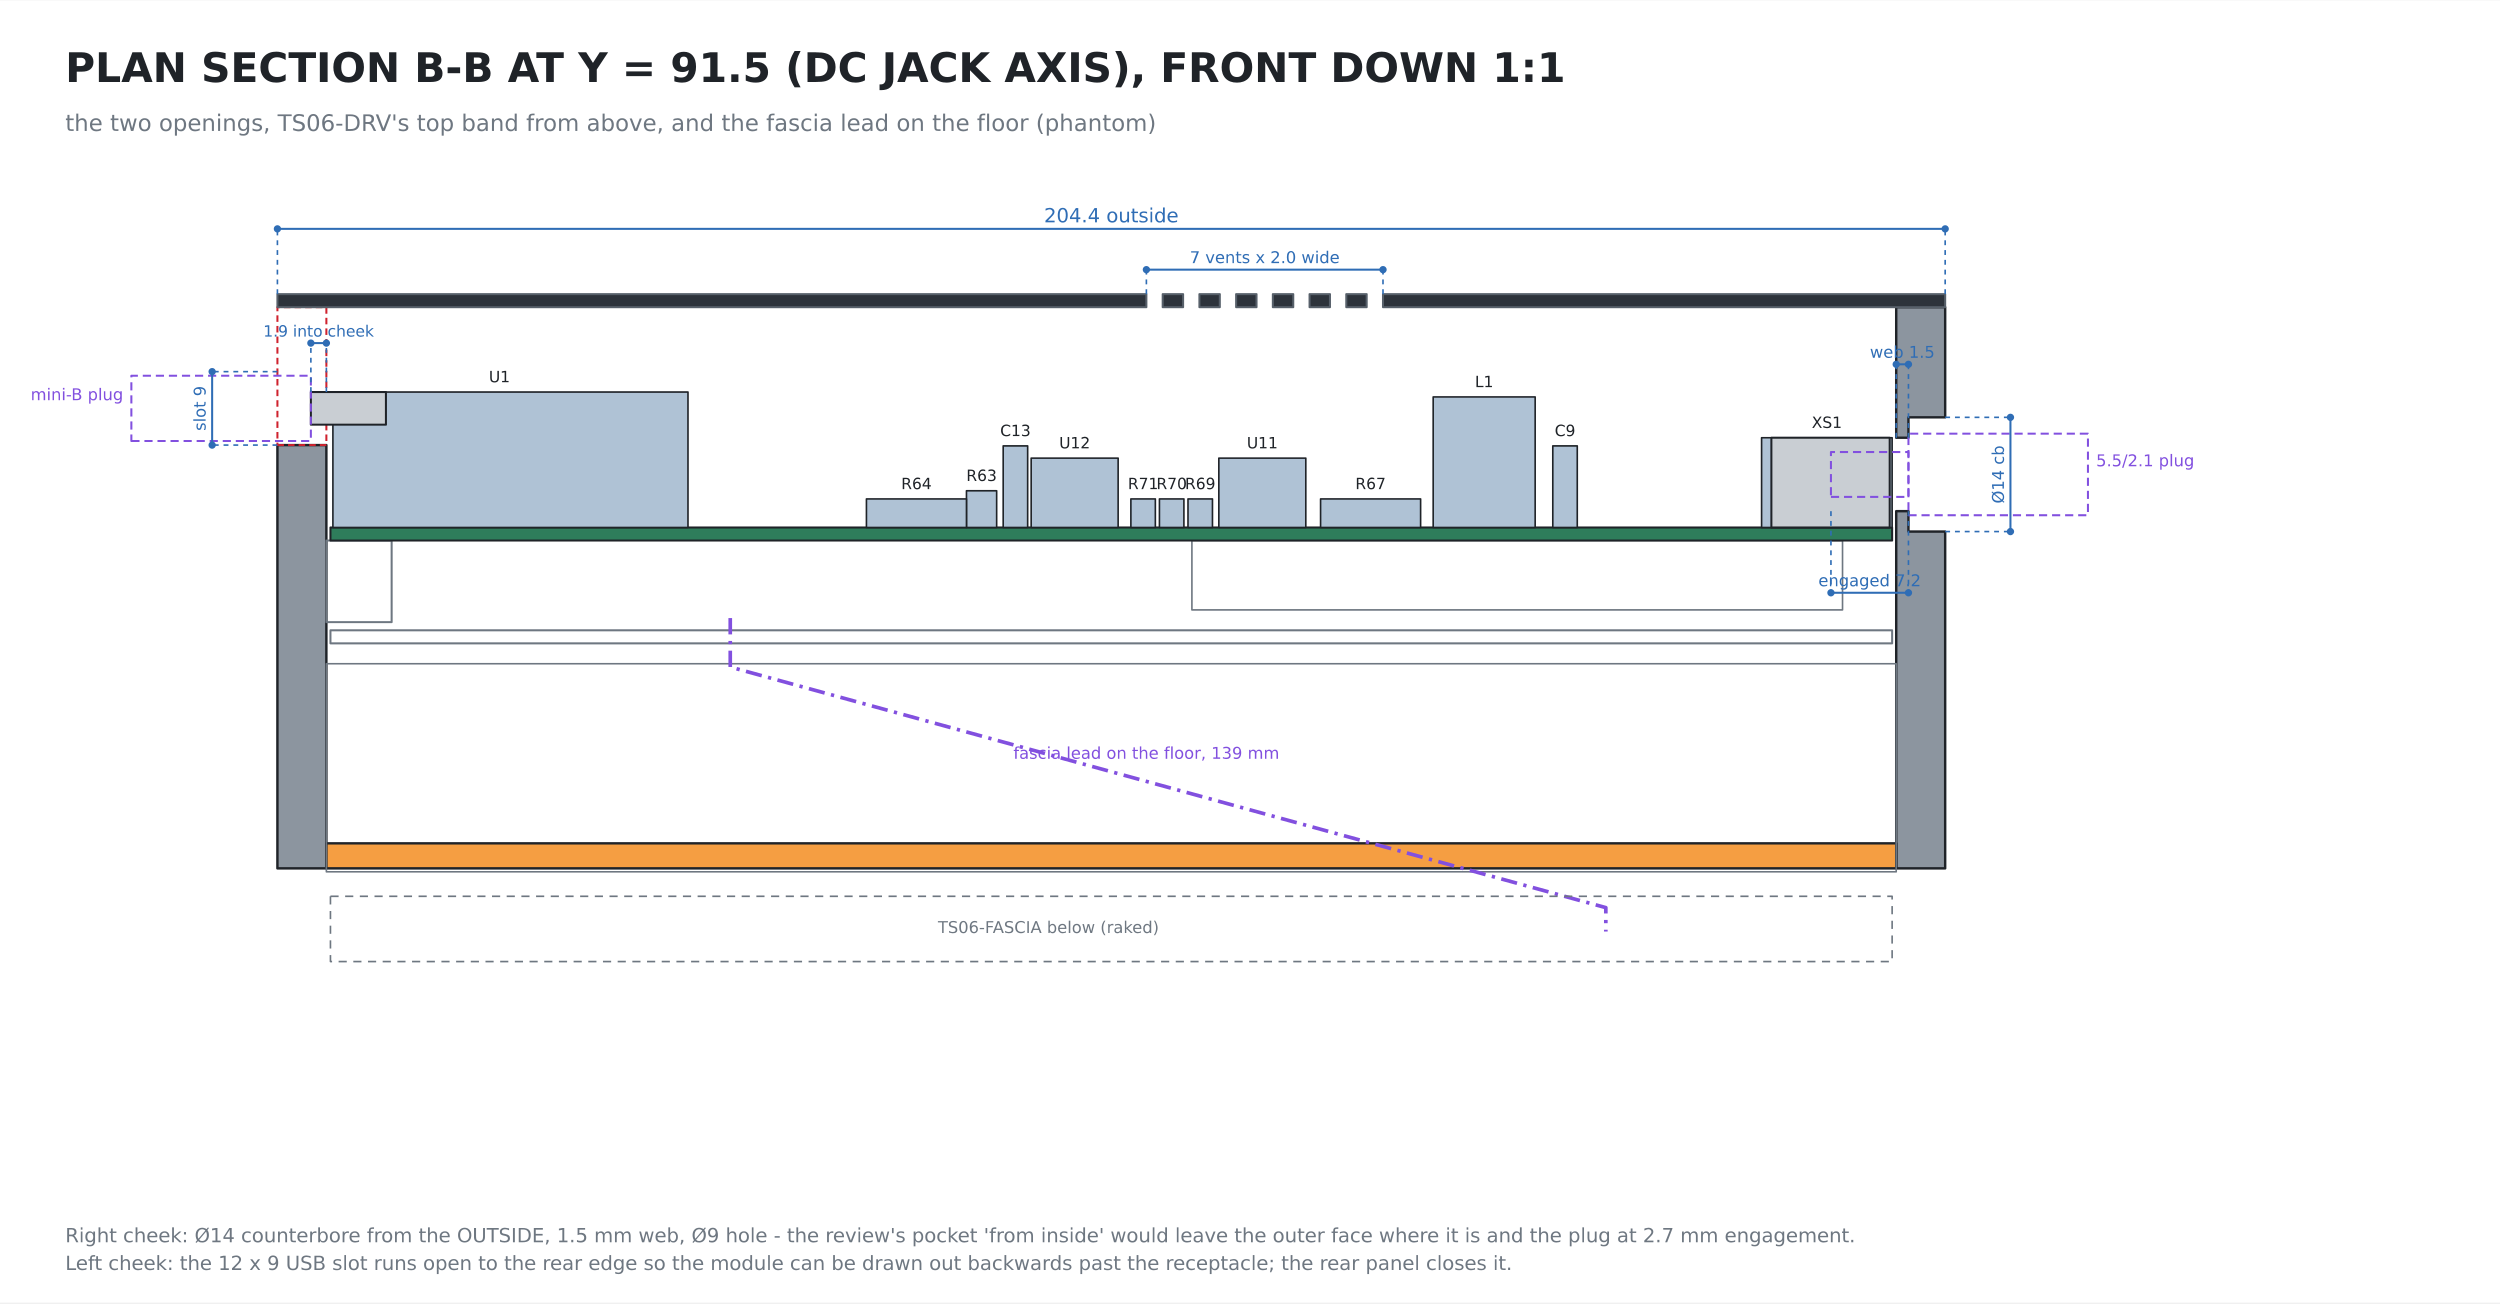
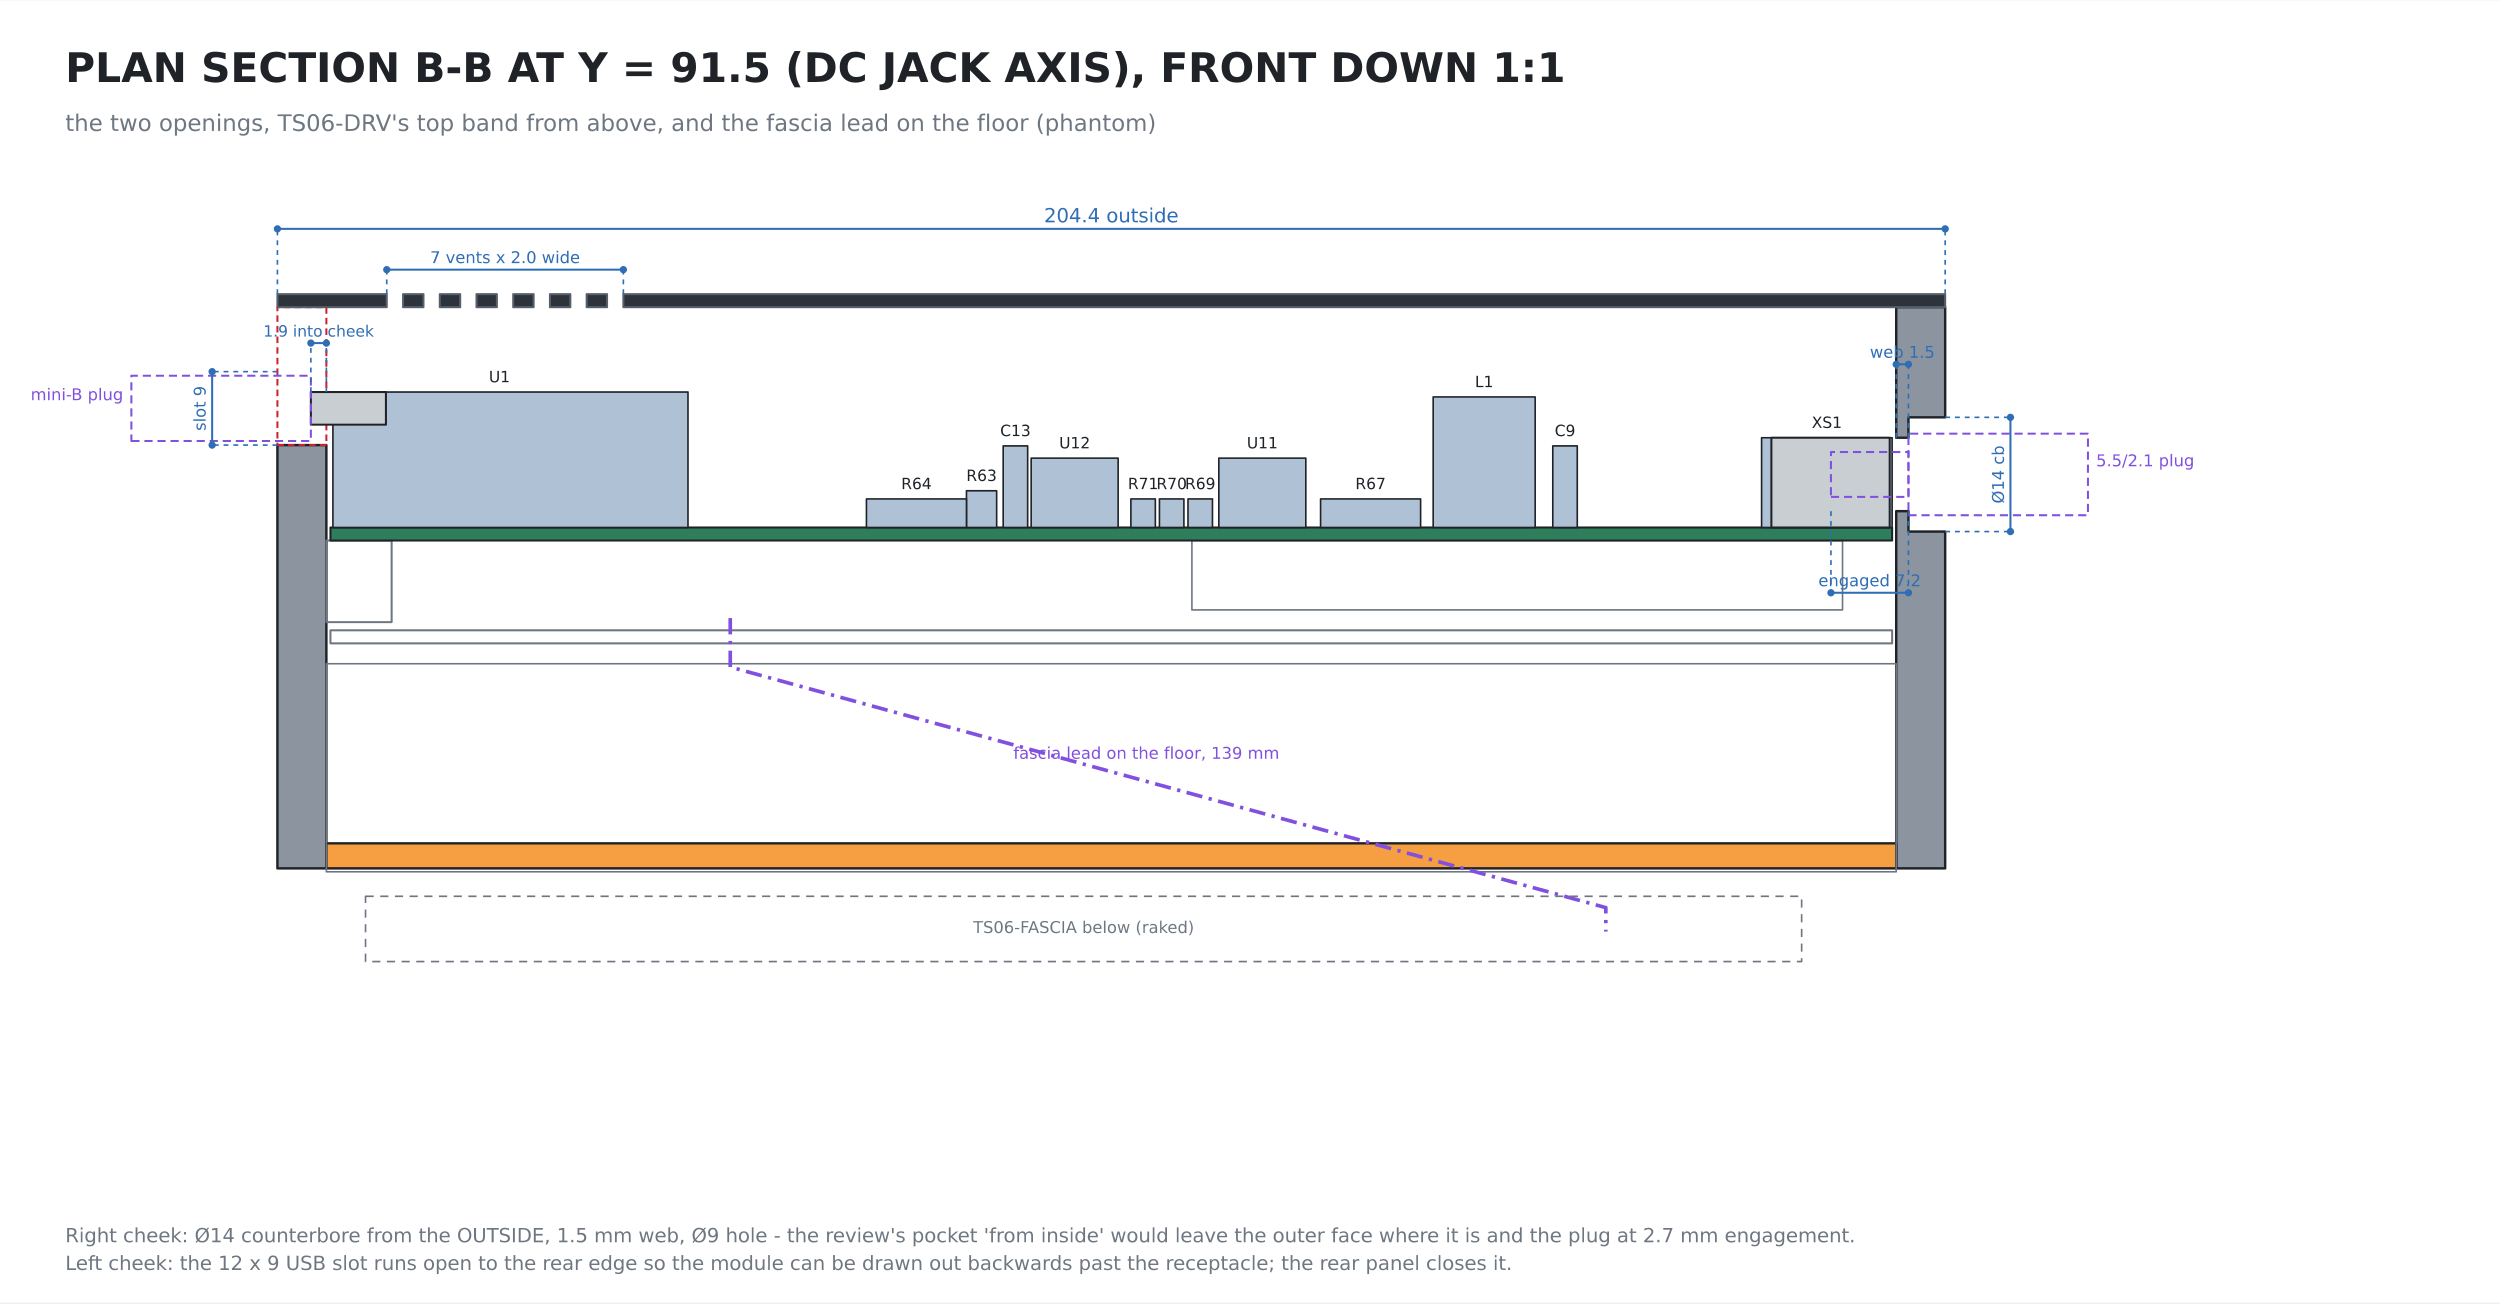
<svg xmlns="http://www.w3.org/2000/svg" viewBox="0 0 306.4 159.6" width="1226" height="639">
  <rect x="0" y="0" width="306.4" height="159.6" fill="#FFFFFF" />
  <text x="8" y="10" font-family="DejaVu Sans, Arial, Helvetica, sans-serif" font-size="5" font-weight="700" fill="#1F2328">PLAN SECTION B-B AT Y = 91.5 (DC JACK AXIS), FRONT DOWN  1:1</text>
  <text x="8" y="16" font-family="DejaVu Sans, Arial, Helvetica, sans-serif" font-size="2.8" fill="#6E7781">the two openings, TS06-DRV's top band from above, and the fascia lead on the floor (phantom)</text>
  <polygon points="34.00,106.38 40.00,106.38 40.00,54.50 34.00,54.50" fill="#8C959F" stroke="#1F2328" stroke-width="0.30" stroke-linejoin="round" />
  <polygon points="34.00,54.50 40.00,54.50 40.00,37.60 34.00,37.60" fill="none" stroke="#CF222E" stroke-width="0.25" stroke-linejoin="round" stroke-dasharray="0.8 0.5" />
  <polygon points="232.40,106.38 238.40,106.38 238.40,65.10 233.90,65.10 233.90,62.60 232.40,62.60" fill="#8C959F" stroke="#1F2328" stroke-width="0.30" stroke-linejoin="round" />
  <polygon points="232.40,53.60 233.90,53.60 233.90,51.10 238.40,51.10 238.40,37.60 232.40,37.60" fill="#8C959F" stroke="#1F2328" stroke-width="0.30" stroke-linejoin="round" />
  <polygon points="40.00,106.38 232.40,106.38 232.40,103.31 40.00,103.31" fill="#F59E42" stroke="#1F2328" stroke-width="0.30" stroke-linejoin="round" />
-   <polygon points="34.00,37.60 140.50,37.60 140.50,36.00 34.00,36.00" fill="#2D333B" stroke="#57606A" stroke-width="0.25" stroke-linejoin="round" />
-   <polygon points="142.50,37.60 145.00,37.60 145.00,36.00 142.50,36.00" fill="#2D333B" stroke="#57606A" stroke-width="0.25" stroke-linejoin="round" />
-   <polygon points="147.00,37.60 149.50,37.60 149.50,36.00 147.00,36.00" fill="#2D333B" stroke="#57606A" stroke-width="0.25" stroke-linejoin="round" />
-   <polygon points="151.50,37.60 154.00,37.60 154.00,36.00 151.50,36.00" fill="#2D333B" stroke="#57606A" stroke-width="0.25" stroke-linejoin="round" />
-   <polygon points="156.00,37.60 158.50,37.60 158.50,36.00 156.00,36.00" fill="#2D333B" stroke="#57606A" stroke-width="0.25" stroke-linejoin="round" />
-   <polygon points="160.50,37.60 163.00,37.60 163.00,36.00 160.50,36.00" fill="#2D333B" stroke="#57606A" stroke-width="0.25" stroke-linejoin="round" />
-   <polygon points="165.00,37.60 167.50,37.60 167.50,36.00 165.00,36.00" fill="#2D333B" stroke="#57606A" stroke-width="0.25" stroke-linejoin="round" />
-   <polygon points="169.50,37.60 238.40,37.60 238.40,36.00 169.50,36.00" fill="#2D333B" stroke="#57606A" stroke-width="0.25" stroke-linejoin="round" />
+   <polygon points="34.00,37.60 47.40,37.60 47.40,36.00 34.00,36.00" fill="#2D333B" stroke="#57606A" stroke-width="0.25" stroke-linejoin="round" />
+   <polygon points="49.40,37.60 51.90,37.60 51.90,36.00 49.40,36.00" fill="#2D333B" stroke="#57606A" stroke-width="0.25" stroke-linejoin="round" />
+   <polygon points="53.90,37.60 56.40,37.60 56.40,36.00 53.90,36.00" fill="#2D333B" stroke="#57606A" stroke-width="0.25" stroke-linejoin="round" />
+   <polygon points="58.40,37.60 60.90,37.60 60.90,36.00 58.40,36.00" fill="#2D333B" stroke="#57606A" stroke-width="0.25" stroke-linejoin="round" />
+   <polygon points="62.90,37.60 65.40,37.60 65.40,36.00 62.90,36.00" fill="#2D333B" stroke="#57606A" stroke-width="0.25" stroke-linejoin="round" />
+   <polygon points="67.40,37.60 69.90,37.60 69.90,36.00 67.40,36.00" fill="#2D333B" stroke="#57606A" stroke-width="0.25" stroke-linejoin="round" />
+   <polygon points="71.90,37.60 74.40,37.60 74.40,36.00 71.90,36.00" fill="#2D333B" stroke="#57606A" stroke-width="0.25" stroke-linejoin="round" />
+   <polygon points="76.40,37.60 238.40,37.60 238.40,36.00 76.40,36.00" fill="#2D333B" stroke="#57606A" stroke-width="0.25" stroke-linejoin="round" />
  <polygon points="40.50,78.80 231.90,78.80 231.90,77.20 40.50,77.20" fill="none" stroke="#6E7781" stroke-width="0.25" stroke-linejoin="round" />
  <polygon points="40.00,106.80 232.40,106.80 232.40,81.30 40.00,81.30" fill="none" stroke="#6E7781" stroke-width="0.20" stroke-linejoin="round" />
  <polygon points="146.08,74.70 225.82,74.70 225.82,66.20 146.08,66.20" fill="none" stroke="#6E7781" stroke-width="0.20" stroke-linejoin="round" />
  <polygon points="40.00,76.20 48.00,76.20 48.00,66.20 40.00,66.20" fill="none" stroke="#6E7781" stroke-width="0.25" stroke-linejoin="round" />
  <polygon points="40.50,66.20 231.90,66.20 231.90,64.60 40.50,64.60" fill="#2E7D5B" stroke="#1F2328" stroke-width="0.25" stroke-linejoin="round" />
  <polygon points="122.95,64.60 125.95,64.60 125.95,54.60 122.95,54.60" fill="#AFC2D5" stroke="#1F2328" stroke-width="0.20" stroke-linejoin="round" />
  <text x="124.45" y="53.40" font-family="DejaVu Sans, Arial, Helvetica, sans-serif" font-size="1.90" fill="#1F2328" text-anchor="middle" font-weight="400">C13</text>
  <polygon points="190.31,64.60 193.31,64.60 193.31,54.60 190.31,54.60" fill="#AFC2D5" stroke="#1F2328" stroke-width="0.20" stroke-linejoin="round" />
  <text x="191.81" y="53.40" font-family="DejaVu Sans, Arial, Helvetica, sans-serif" font-size="1.90" fill="#1F2328" text-anchor="middle" font-weight="400">C9</text>
  <polygon points="175.65,64.60 188.15,64.60 188.15,48.60 175.65,48.60" fill="#AFC2D5" stroke="#1F2328" stroke-width="0.20" stroke-linejoin="round" />
  <text x="181.90" y="47.40" font-family="DejaVu Sans, Arial, Helvetica, sans-serif" font-size="1.90" fill="#1F2328" text-anchor="middle" font-weight="400">L1</text>
  <polygon points="118.45,64.60 122.15,64.60 122.15,60.10 118.45,60.10" fill="#AFC2D5" stroke="#1F2328" stroke-width="0.20" stroke-linejoin="round" />
  <text x="120.30" y="58.90" font-family="DejaVu Sans, Arial, Helvetica, sans-serif" font-size="1.90" fill="#1F2328" text-anchor="middle" font-weight="400">R63</text>
  <polygon points="106.19,64.60 118.45,64.60 118.45,61.10 106.19,61.10" fill="#AFC2D5" stroke="#1F2328" stroke-width="0.20" stroke-linejoin="round" />
  <text x="112.32" y="59.90" font-family="DejaVu Sans, Arial, Helvetica, sans-serif" font-size="1.90" fill="#1F2328" text-anchor="middle" font-weight="400">R64</text>
  <polygon points="161.85,64.60 174.11,64.60 174.11,61.10 161.85,61.10" fill="#AFC2D5" stroke="#1F2328" stroke-width="0.20" stroke-linejoin="round" />
  <text x="167.98" y="59.90" font-family="DejaVu Sans, Arial, Helvetica, sans-serif" font-size="1.90" fill="#1F2328" text-anchor="middle" font-weight="400">R67</text>
  <polygon points="145.60,64.60 148.60,64.60 148.60,61.10 145.60,61.10" fill="#AFC2D5" stroke="#1F2328" stroke-width="0.20" stroke-linejoin="round" />
  <text x="147.10" y="59.90" font-family="DejaVu Sans, Arial, Helvetica, sans-serif" font-size="1.90" fill="#1F2328" text-anchor="middle" font-weight="400">R69</text>
  <polygon points="142.10,64.60 145.10,64.60 145.10,61.10 142.10,61.10" fill="#AFC2D5" stroke="#1F2328" stroke-width="0.20" stroke-linejoin="round" />
  <text x="143.60" y="59.90" font-family="DejaVu Sans, Arial, Helvetica, sans-serif" font-size="1.90" fill="#1F2328" text-anchor="middle" font-weight="400">R70</text>
  <polygon points="138.60,64.60 141.60,64.60 141.60,61.10 138.60,61.10" fill="#AFC2D5" stroke="#1F2328" stroke-width="0.20" stroke-linejoin="round" />
  <text x="140.10" y="59.90" font-family="DejaVu Sans, Arial, Helvetica, sans-serif" font-size="1.90" fill="#1F2328" text-anchor="middle" font-weight="400">R71</text>
  <polygon points="40.80,64.60 84.32,64.60 84.32,48.00 40.80,48.00" fill="#AFC2D5" stroke="#1F2328" stroke-width="0.20" stroke-linejoin="round" />
  <text x="61.21" y="46.80" font-family="DejaVu Sans, Arial, Helvetica, sans-serif" font-size="1.90" fill="#1F2328" text-anchor="middle" font-weight="400">U1</text>
  <polygon points="149.38,64.60 160.04,64.60 160.04,56.10 149.38,56.10" fill="#AFC2D5" stroke="#1F2328" stroke-width="0.20" stroke-linejoin="round" />
  <text x="154.71" y="54.90" font-family="DejaVu Sans, Arial, Helvetica, sans-serif" font-size="1.90" fill="#1F2328" text-anchor="middle" font-weight="400">U11</text>
  <polygon points="126.38,64.60 137.04,64.60 137.04,56.10 126.38,56.10" fill="#AFC2D5" stroke="#1F2328" stroke-width="0.20" stroke-linejoin="round" />
  <text x="131.71" y="54.90" font-family="DejaVu Sans, Arial, Helvetica, sans-serif" font-size="1.90" fill="#1F2328" text-anchor="middle" font-weight="400">U12</text>
  <polygon points="215.90,64.60 231.90,64.60 231.90,53.60 215.90,53.60" fill="#AFC2D5" stroke="#1F2328" stroke-width="0.20" stroke-linejoin="round" />
  <text x="223.90" y="52.40" font-family="DejaVu Sans, Arial, Helvetica, sans-serif" font-size="1.90" fill="#1F2328" text-anchor="middle" font-weight="400">XS1</text>
  <polygon points="38.10,52.00 47.30,52.00 47.30,48.00 38.10,48.00" fill="#C9CED3" stroke="#1F2328" stroke-width="0.25" stroke-linejoin="round" />
  <polygon points="16.10,54.00 38.10,54.00 38.10,46.00 16.10,46.00" fill="none" stroke="#8250DF" stroke-width="0.25" stroke-linejoin="round" stroke-dasharray="1 0.6" />
  <text x="15.10" y="49.00" font-family="DejaVu Sans, Arial, Helvetica, sans-serif" font-size="2.00" fill="#8250DF" text-anchor="end" font-weight="400">mini-B plug</text>
  <polygon points="217.10,64.60 231.60,64.60 231.60,53.60 217.10,53.60" fill="#C9CED3" stroke="#1F2328" stroke-width="0.25" stroke-linejoin="round" />
  <polygon points="224.40,60.85 233.90,60.85 233.90,55.35 224.40,55.35" fill="none" stroke="#8250DF" stroke-width="0.25" stroke-linejoin="round" stroke-dasharray="1 0.6" />
  <polygon points="233.90,63.10 255.90,63.10 255.90,53.10 233.90,53.10" fill="none" stroke="#8250DF" stroke-width="0.25" stroke-linejoin="round" stroke-dasharray="1 0.6" />
  <text x="256.90" y="57.10" font-family="DejaVu Sans, Arial, Helvetica, sans-serif" font-size="2.00" fill="#8250DF" text-anchor="start" font-weight="400">5.5/2.1 plug</text>
  <polyline points="89.50,75.70 89.50,78.70 89.50,78.70 89.50,81.70 196.81,111.19 196.81,114.12" fill="none" stroke="#8250DF" stroke-width="0.45" stroke-linejoin="round" stroke-dasharray="2 0.8 0.4 0.8" />
  <text x="140.50" y="92.95" font-family="DejaVu Sans, Arial, Helvetica, sans-serif" font-size="2.00" fill="#8250DF" text-anchor="middle" font-weight="400">fascia lead on the floor, 139 mm</text>
-   <polygon points="40.50,109.80 231.90,109.80 231.90,117.80 40.50,117.80" fill="none" stroke="#6E7781" stroke-width="0.20" stroke-linejoin="round" stroke-dasharray="1 0.8" />
-   <text x="128.50" y="114.30" font-family="DejaVu Sans, Arial, Helvetica, sans-serif" font-size="2.00" fill="#6E7781" text-anchor="middle" font-weight="400">TS06-FASCIA below (raked)</text>
+   <polygon points="44.80,109.80 220.81,109.80 220.81,117.80 44.80,117.80" fill="none" stroke="#6E7781" stroke-width="0.20" stroke-linejoin="round" stroke-dasharray="1 0.8" />
+   <text x="132.81" y="114.30" font-family="DejaVu Sans, Arial, Helvetica, sans-serif" font-size="2.00" fill="#6E7781" text-anchor="middle" font-weight="400">TS06-FASCIA below (raked)</text>
  <line x1="238.40" y1="51.10" x2="246.40" y2="51.10" stroke="#2F6DB5" stroke-width="0.20" stroke-dasharray="0.6 0.6" />
  <line x1="238.40" y1="65.10" x2="246.40" y2="65.10" stroke="#2F6DB5" stroke-width="0.20" stroke-dasharray="0.6 0.6" />
  <line x1="246.40" y1="51.10" x2="246.40" y2="65.10" stroke="#2F6DB5" stroke-width="0.25" />
  <circle cx="246.40" cy="51.10" r="0.45" fill="#2F6DB5" />
  <circle cx="246.40" cy="65.10" r="0.45" fill="#2F6DB5" />
  <text x="245.60" y="58.10" font-family="DejaVu Sans, Arial, Helvetica, sans-serif" font-size="2.00" fill="#2F6DB5" text-anchor="middle" font-weight="400" transform="rotate(-90 245.60 58.10)">Ø14 cb</text>
  <line x1="232.40" y1="53.60" x2="232.40" y2="44.60" stroke="#2F6DB5" stroke-width="0.20" stroke-dasharray="0.6 0.6" />
  <line x1="233.90" y1="53.60" x2="233.90" y2="44.60" stroke="#2F6DB5" stroke-width="0.20" stroke-dasharray="0.6 0.6" />
  <line x1="232.40" y1="44.60" x2="233.90" y2="44.60" stroke="#2F6DB5" stroke-width="0.25" />
  <circle cx="232.40" cy="44.60" r="0.45" fill="#2F6DB5" />
  <circle cx="233.90" cy="44.60" r="0.45" fill="#2F6DB5" />
  <text x="233.15" y="43.80" font-family="DejaVu Sans, Arial, Helvetica, sans-serif" font-size="2.00" fill="#2F6DB5" text-anchor="middle" font-weight="400">web 1.5</text>
  <line x1="224.40" y1="62.60" x2="224.40" y2="72.60" stroke="#2F6DB5" stroke-width="0.20" stroke-dasharray="0.6 0.6" />
  <line x1="233.90" y1="62.60" x2="233.90" y2="72.60" stroke="#2F6DB5" stroke-width="0.20" stroke-dasharray="0.6 0.6" />
  <line x1="224.40" y1="72.60" x2="233.90" y2="72.60" stroke="#2F6DB5" stroke-width="0.25" />
  <circle cx="224.40" cy="72.60" r="0.45" fill="#2F6DB5" />
  <circle cx="233.90" cy="72.60" r="0.45" fill="#2F6DB5" />
  <text x="229.15" y="71.80" font-family="DejaVu Sans, Arial, Helvetica, sans-serif" font-size="2.00" fill="#2F6DB5" text-anchor="middle" font-weight="400">engaged 7.2</text>
  <line x1="38.10" y1="48.00" x2="38.10" y2="42.00" stroke="#2F6DB5" stroke-width="0.20" stroke-dasharray="0.6 0.6" />
  <line x1="40.00" y1="48.00" x2="40.00" y2="42.00" stroke="#2F6DB5" stroke-width="0.20" stroke-dasharray="0.6 0.6" />
  <line x1="38.10" y1="42.00" x2="40.00" y2="42.00" stroke="#2F6DB5" stroke-width="0.25" />
  <circle cx="38.10" cy="42.00" r="0.45" fill="#2F6DB5" />
  <circle cx="40.00" cy="42.00" r="0.45" fill="#2F6DB5" />
  <text x="39.05" y="41.20" font-family="DejaVu Sans, Arial, Helvetica, sans-serif" font-size="1.90" fill="#2F6DB5" text-anchor="middle" font-weight="400">1.9 into cheek</text>
  <line x1="34.00" y1="54.50" x2="26.00" y2="54.50" stroke="#2F6DB5" stroke-width="0.20" stroke-dasharray="0.6 0.6" />
  <line x1="34.00" y1="45.50" x2="26.00" y2="45.50" stroke="#2F6DB5" stroke-width="0.20" stroke-dasharray="0.6 0.6" />
  <line x1="26.00" y1="54.50" x2="26.00" y2="45.50" stroke="#2F6DB5" stroke-width="0.25" />
  <circle cx="26.00" cy="54.50" r="0.45" fill="#2F6DB5" />
  <circle cx="26.00" cy="45.50" r="0.45" fill="#2F6DB5" />
  <text x="25.20" y="50.00" font-family="DejaVu Sans, Arial, Helvetica, sans-serif" font-size="2.00" fill="#2F6DB5" text-anchor="middle" font-weight="400" transform="rotate(-90 25.20 50.00)">slot 9</text>
  <line x1="34.00" y1="36.00" x2="34.00" y2="28.00" stroke="#2F6DB5" stroke-width="0.20" stroke-dasharray="0.6 0.6" />
  <line x1="238.40" y1="36.00" x2="238.40" y2="28.00" stroke="#2F6DB5" stroke-width="0.20" stroke-dasharray="0.6 0.6" />
  <line x1="34.00" y1="28.00" x2="238.40" y2="28.00" stroke="#2F6DB5" stroke-width="0.25" />
  <circle cx="34.00" cy="28.00" r="0.45" fill="#2F6DB5" />
  <circle cx="238.40" cy="28.00" r="0.45" fill="#2F6DB5" />
  <text x="136.20" y="27.20" font-family="DejaVu Sans, Arial, Helvetica, sans-serif" font-size="2.40" fill="#2F6DB5" text-anchor="middle" font-weight="400">204.4 outside</text>
-   <line x1="140.50" y1="36.00" x2="140.50" y2="33.00" stroke="#2F6DB5" stroke-width="0.20" stroke-dasharray="0.6 0.6" />
-   <line x1="169.50" y1="36.00" x2="169.50" y2="33.00" stroke="#2F6DB5" stroke-width="0.20" stroke-dasharray="0.6 0.6" />
-   <line x1="140.50" y1="33.00" x2="169.50" y2="33.00" stroke="#2F6DB5" stroke-width="0.25" />
-   <circle cx="140.50" cy="33.00" r="0.45" fill="#2F6DB5" />
-   <circle cx="169.50" cy="33.00" r="0.45" fill="#2F6DB5" />
-   <text x="155.00" y="32.20" font-family="DejaVu Sans, Arial, Helvetica, sans-serif" font-size="2.00" fill="#2F6DB5" text-anchor="middle" font-weight="400">7 vents x 2.0 wide</text>
+   <line x1="47.40" y1="36.00" x2="47.40" y2="33.00" stroke="#2F6DB5" stroke-width="0.20" stroke-dasharray="0.6 0.6" />
+   <line x1="76.40" y1="36.00" x2="76.40" y2="33.00" stroke="#2F6DB5" stroke-width="0.20" stroke-dasharray="0.6 0.6" />
+   <line x1="47.40" y1="33.00" x2="76.40" y2="33.00" stroke="#2F6DB5" stroke-width="0.25" />
+   <circle cx="47.40" cy="33.00" r="0.45" fill="#2F6DB5" />
+   <circle cx="76.40" cy="33.00" r="0.45" fill="#2F6DB5" />
+   <text x="61.90" y="32.20" font-family="DejaVu Sans, Arial, Helvetica, sans-serif" font-size="2.00" fill="#2F6DB5" text-anchor="middle" font-weight="400">7 vents x 2.0 wide</text>
  <text x="8" y="152.2" font-family="DejaVu Sans, Arial, Helvetica, sans-serif" font-size="2.4" fill="#6E7781">Right cheek: Ø14 counterbore from the OUTSIDE, 1.5 mm web, Ø9 hole - the review's pocket 'from inside' would leave the outer face where it is and the plug at 2.7 mm engagement.</text>
  <text x="8" y="155.6" font-family="DejaVu Sans, Arial, Helvetica, sans-serif" font-size="2.4" fill="#6E7781">Left cheek: the 12 x 9 USB slot runs open to the rear edge so the module can be drawn out backwards past the receptacle; the rear panel closes it.</text>
</svg>
